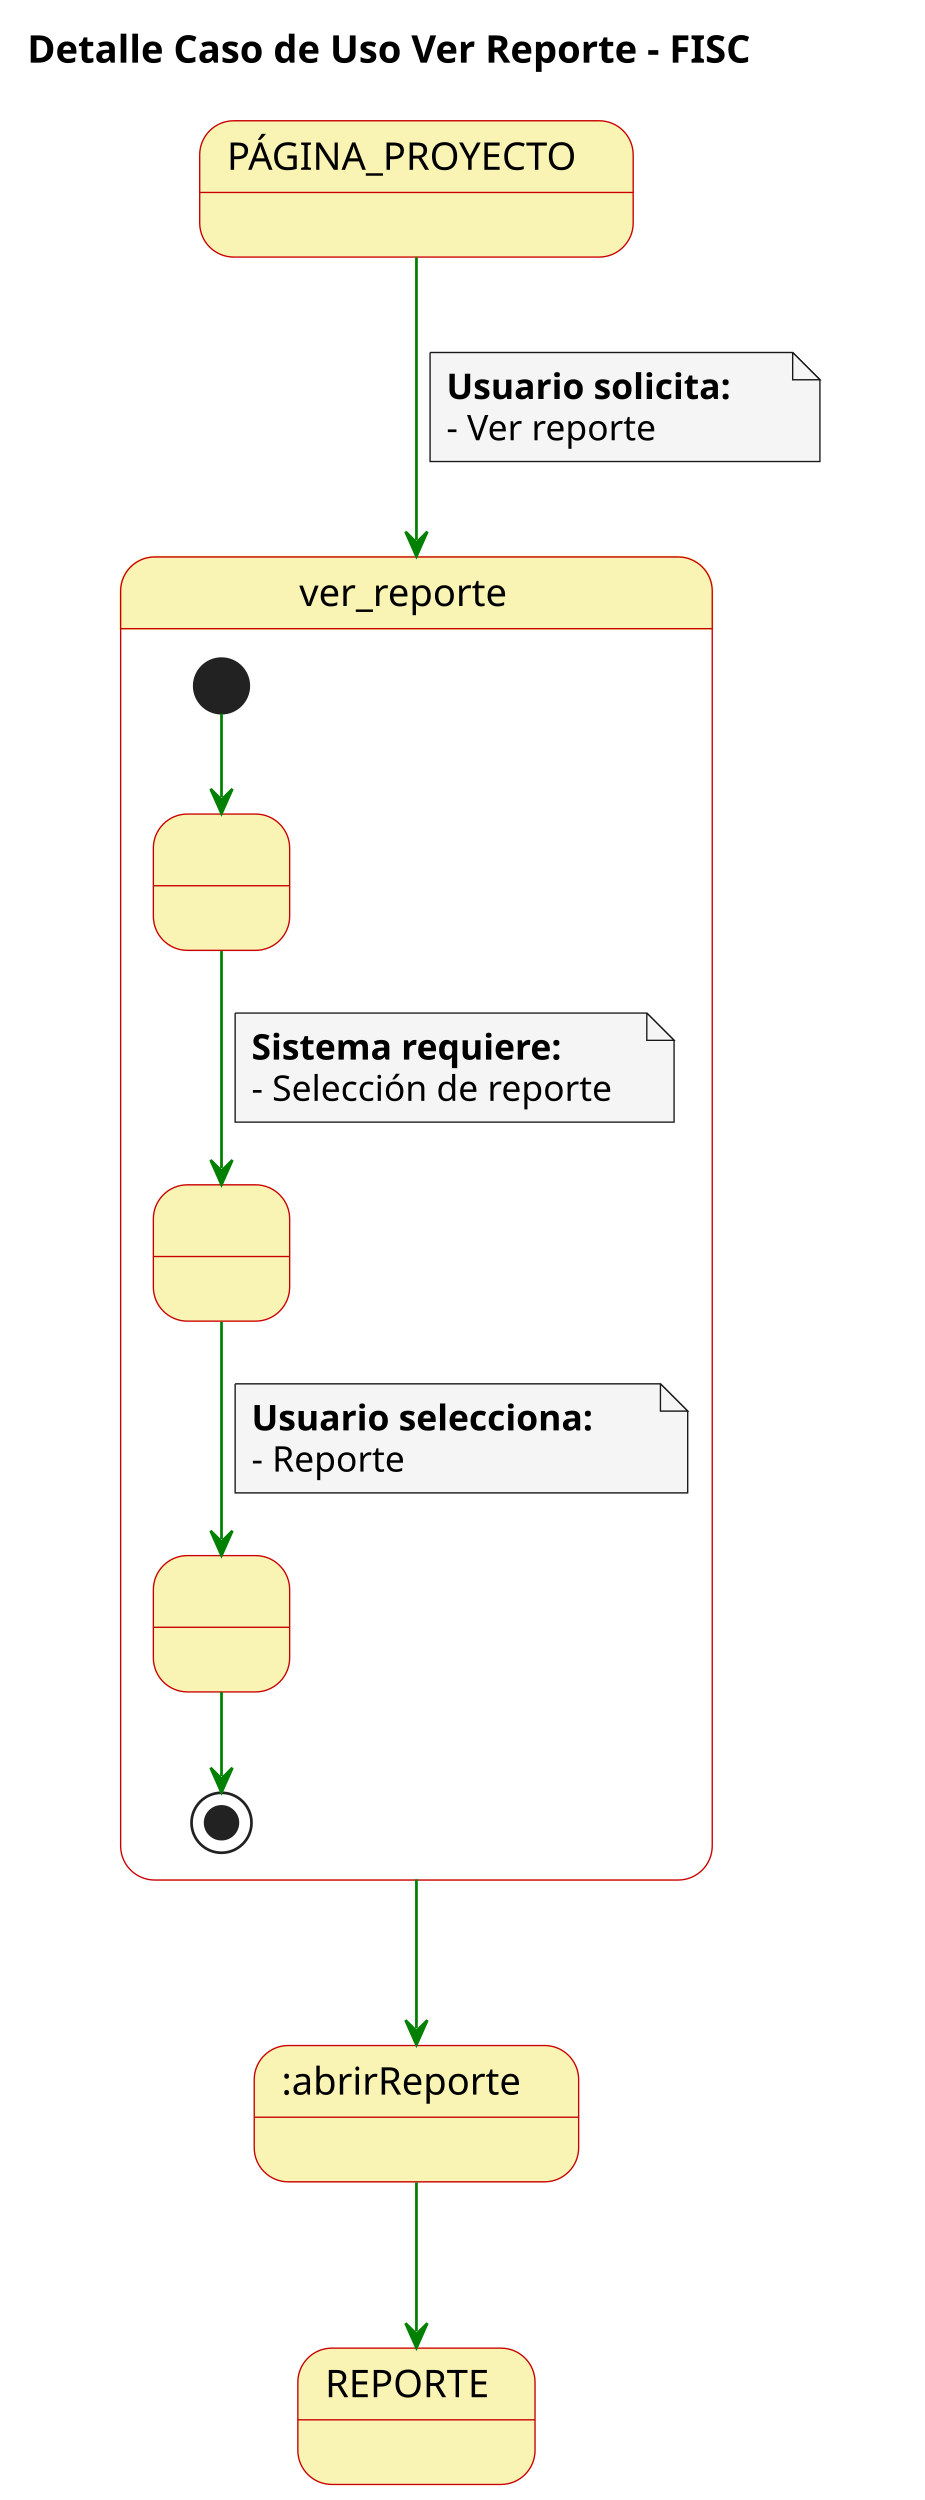
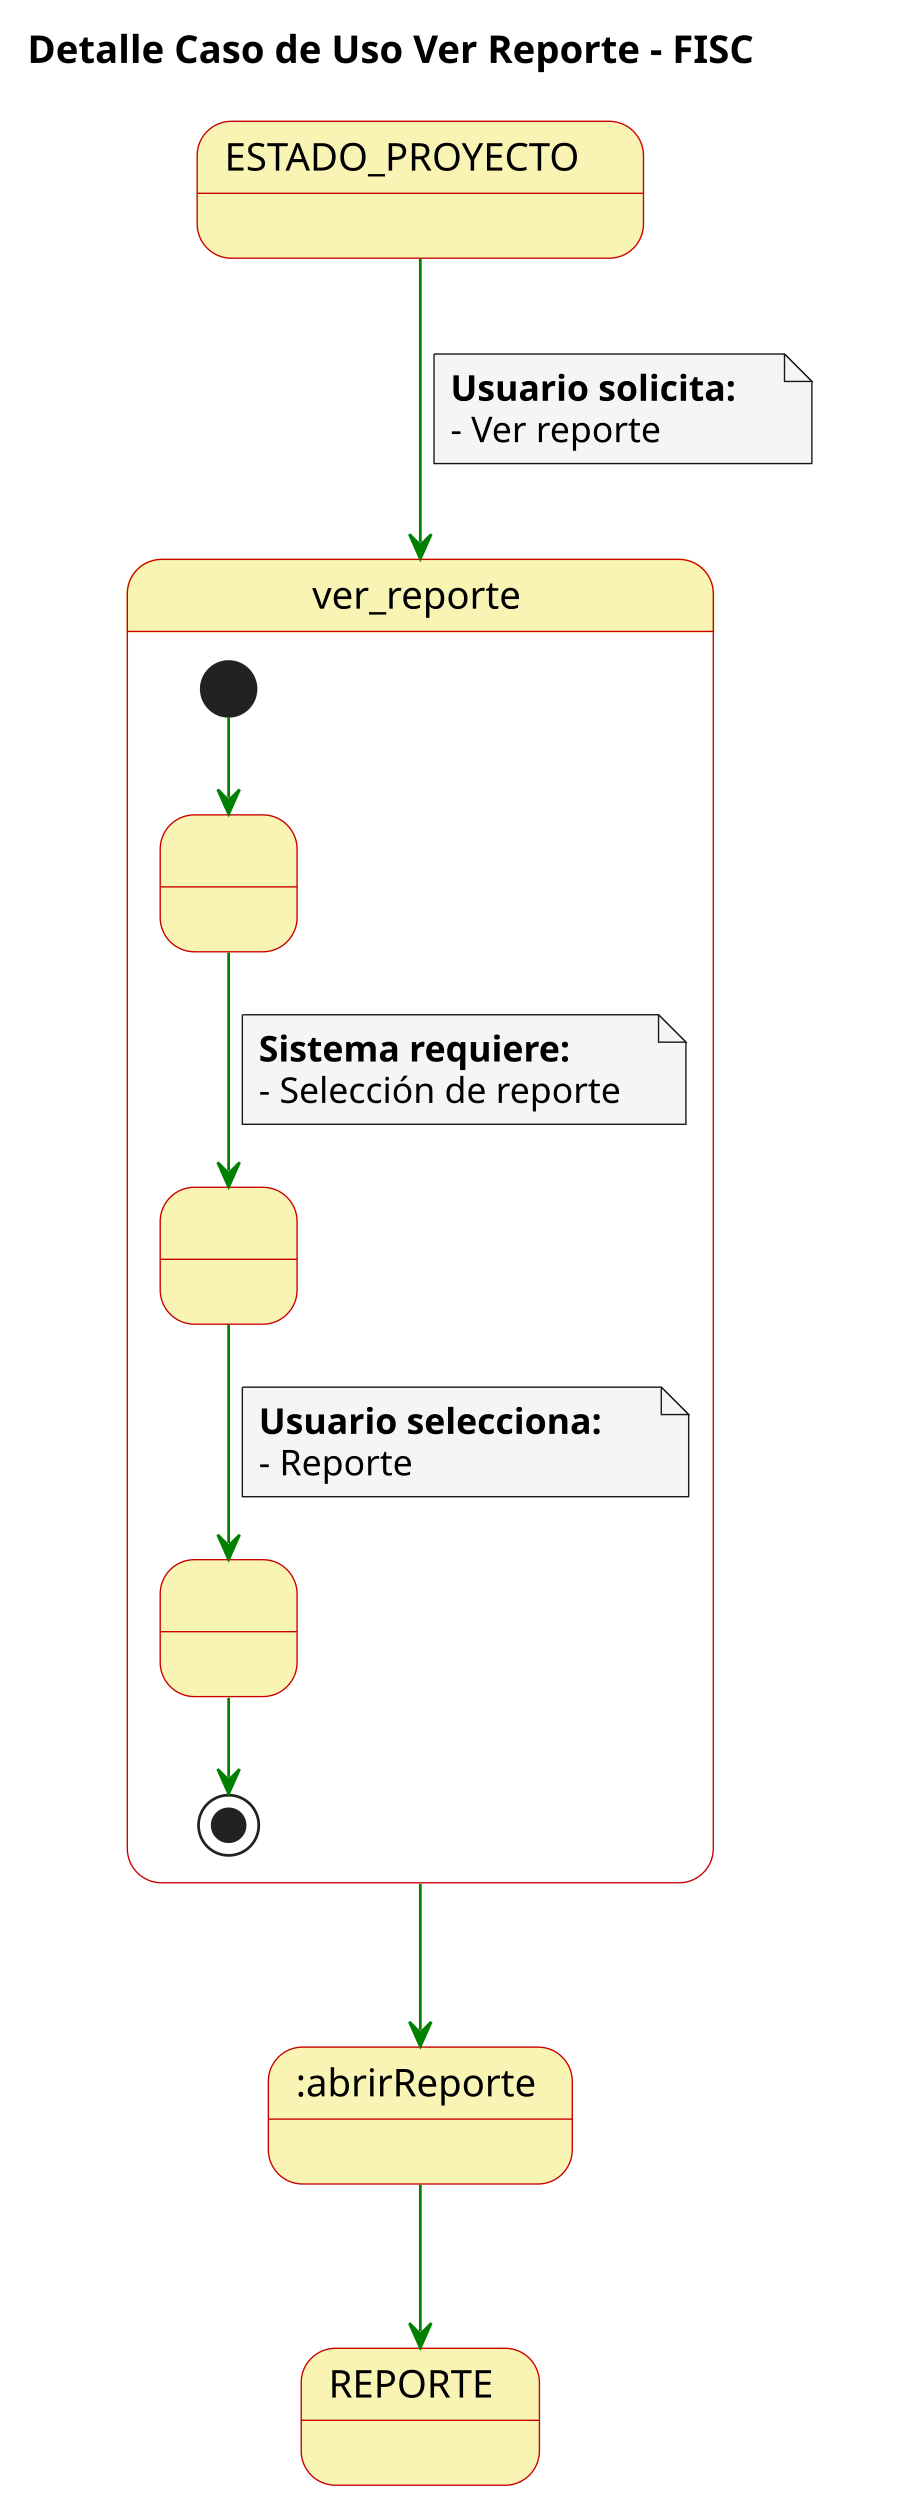
- <svg xmlns="http://www.w3.org/2000/svg" contentStyleType="text/css" height="917px" preserveAspectRatio="none" style="width:339px;height:917px;background:#FFFFFF;" version="1.1" viewBox="0 0 339 917" width="339px" zoomAndPan="magnify">
+ <svg xmlns="http://www.w3.org/2000/svg" contentStyleType="text/css" height="913px" preserveAspectRatio="none" style="width:337px;height:913px;background:#FFFFFF;" version="1.1" viewBox="0 0 337 913" width="337px" zoomAndPan="magnify">
  <defs />
  <g>
-     <text fill="#000000" font-family="sans-serif" font-size="14" font-weight="bold" lengthAdjust="spacing" textLength="311" x="10" y="22.995">Detalle Caso de Uso Ver Reporte - FISC</text>
-     <g id="PÁGINA_PROYECTO">
-       <rect fill="#FAF4B4" height="50" rx="12.5" ry="12.5" style="stroke:#C90000;stroke-width:0.5;" width="159" x="73.25" y="44.297" />
-       <line style="stroke:#C90000;stroke-width:0.5;" x1="73.25" x2="232.25" y1="70.594" y2="70.594" />
-       <text fill="#000000" font-family="sans-serif" font-size="14" lengthAdjust="spacing" textLength="139" x="83.25" y="62.292">PÁGINA_PROYECTO</text>
+     <text fill="#000000" font-family="sans-serif" font-size="14" font-weight="bold" lengthAdjust="spacing" textLength="309" x="10" y="22.995">Detalle Caso de Uso Ver Reporte - FISC</text>
+     <g id="ESTADO_PROYECTO">
+       <rect fill="#FAF4B4" height="50" rx="12.5" ry="12.5" style="stroke:#C90000;stroke-width:0.5;" width="163" x="72" y="44.297" />
+       <line style="stroke:#C90000;stroke-width:0.5;" x1="72" x2="235" y1="70.594" y2="70.594" />
+       <text fill="#000000" font-family="sans-serif" font-size="14" lengthAdjust="spacing" textLength="143" x="82" y="62.292">ESTADO_PROYECTO</text>
    </g>
-     <path d="M56.75,204.297 L248.75,204.297 A12.5,12.5 0 0 1 261.25,216.797 L261.25,230.594 L44.25,230.594 L44.25,216.797 A12.5,12.5 0 0 1 56.75,204.297 " fill="#FAF4B4" style="stroke:#FAF4B4;stroke-width:1.0;" />
-     <rect fill="none" height="485.297" rx="12.5" ry="12.5" style="stroke:#C90000;stroke-width:0.5;" width="217" x="44.25" y="204.297" />
-     <line style="stroke:#C90000;stroke-width:0.5;" x1="44.25" x2="261.25" y1="230.594" y2="230.594" />
-     <text fill="#000000" font-family="sans-serif" font-size="14" lengthAdjust="spacing" textLength="86" x="109.75" y="222.292">ver_reporte</text>
+     <path d="M59,204.297 L248,204.297 A12.5,12.5 0 0 1 260.5,216.797 L260.5,230.594 L46.5,230.594 L46.5,216.797 A12.5,12.5 0 0 1 59,204.297 " fill="#FAF4B4" style="stroke:#FAF4B4;stroke-width:1.0;" />
+     <rect fill="none" height="483.297" rx="12.5" ry="12.5" style="stroke:#C90000;stroke-width:0.5;" width="214" x="46.5" y="204.297" />
+     <line style="stroke:#C90000;stroke-width:0.5;" x1="46.5" x2="260.5" y1="230.594" y2="230.594" />
+     <text fill="#000000" font-family="sans-serif" font-size="14" lengthAdjust="spacing" textLength="79" x="114" y="222.292">ver_reporte</text>
    <g id="ver_reporte.1">
-       <rect fill="#FAF4B4" height="50" rx="12.5" ry="12.5" style="stroke:#C90000;stroke-width:0.5;" width="50" x="56.25" y="298.594" />
-       <line style="stroke:#C90000;stroke-width:0.5;" x1="56.25" x2="106.25" y1="324.891" y2="324.891" />
-       <text fill="#000000" font-family="sans-serif" font-size="14" lengthAdjust="spacing" textLength="4" x="79.25" y="316.589"> </text>
+       <rect fill="#FAF4B4" height="50" rx="12.5" ry="12.5" style="stroke:#C90000;stroke-width:0.5;" width="50" x="58.5" y="297.594" />
+       <line style="stroke:#C90000;stroke-width:0.5;" x1="58.5" x2="108.5" y1="323.891" y2="323.891" />
+       <text fill="#000000" font-family="sans-serif" font-size="14" lengthAdjust="spacing" textLength="4" x="81.5" y="315.589"> </text>
    </g>
    <g id="ver_reporte.2">
-       <rect fill="#FAF4B4" height="50" rx="12.5" ry="12.5" style="stroke:#C90000;stroke-width:0.5;" width="50" x="56.25" y="434.594" />
-       <line style="stroke:#C90000;stroke-width:0.5;" x1="56.25" x2="106.25" y1="460.891" y2="460.891" />
-       <text fill="#000000" font-family="sans-serif" font-size="14" lengthAdjust="spacing" textLength="4" x="79.25" y="452.589"> </text>
+       <rect fill="#FAF4B4" height="50" rx="12.5" ry="12.5" style="stroke:#C90000;stroke-width:0.5;" width="50" x="58.5" y="433.594" />
+       <line style="stroke:#C90000;stroke-width:0.5;" x1="58.5" x2="108.5" y1="459.891" y2="459.891" />
+       <text fill="#000000" font-family="sans-serif" font-size="14" lengthAdjust="spacing" textLength="4" x="81.5" y="451.589"> </text>
    </g>
    <g id="ver_reporte.3">
-       <rect fill="#FAF4B4" height="50" rx="12.5" ry="12.5" style="stroke:#C90000;stroke-width:0.5;" width="50" x="56.25" y="570.594" />
-       <line style="stroke:#C90000;stroke-width:0.5;" x1="56.25" x2="106.25" y1="596.891" y2="596.891" />
-       <text fill="#000000" font-family="sans-serif" font-size="14" lengthAdjust="spacing" textLength="4" x="79.25" y="588.589"> </text>
+       <rect fill="#FAF4B4" height="50" rx="12.5" ry="12.5" style="stroke:#C90000;stroke-width:0.5;" width="50" x="58.5" y="569.594" />
+       <line style="stroke:#C90000;stroke-width:0.5;" x1="58.5" x2="108.5" y1="595.891" y2="595.891" />
+       <text fill="#000000" font-family="sans-serif" font-size="14" lengthAdjust="spacing" textLength="4" x="81.5" y="587.589"> </text>
    </g>
-     <ellipse cx="81.25" cy="251.594" fill="#222222" rx="10" ry="10" style="stroke:#222222;stroke-width:1.0;" />
-     <ellipse cx="81.25" cy="668.594" fill="none" rx="11" ry="11" style="stroke:#222222;stroke-width:1.0;" />
-     <ellipse cx="81.25" cy="668.594" fill="#222222" rx="6" ry="6" style="stroke:#222222;stroke-width:1.0;" />
+     <ellipse cx="83.5" cy="251.594" fill="#222222" rx="10" ry="10" style="stroke:#222222;stroke-width:1.0;" />
+     <ellipse cx="83.5" cy="666.594" fill="none" rx="11" ry="11" style="stroke:#222222;stroke-width:1.0;" />
+     <ellipse cx="83.5" cy="666.594" fill="#222222" rx="6" ry="6" style="stroke:#222222;stroke-width:1.0;" />
    <g id="link_*start*ver_reporte_1">
-       <path d="M81.25,261.745 C81.25,271.01 81.25,279.735 81.25,292.378 " fill="none" id="*start*ver_reporte-to-1" style="stroke:#008000;stroke-width:1.0;" />
-       <polygon fill="#008000" points="81.25,298.378,85.25,289.378,81.25,293.378,77.25,289.378,81.25,298.378" style="stroke:#008000;stroke-width:1.0;" />
+       <path d="M83.5,261.904 C83.5,270.944 83.5,279.084 83.5,291.324 " fill="none" id="*start*ver_reporte-to-1" style="stroke:#008000;stroke-width:1.0;" />
+       <polygon fill="#008000" points="83.5,297.324,87.5,288.324,83.5,292.324,79.5,288.324,83.5,297.324" style="stroke:#008000;stroke-width:1.0;" />
    </g>
    <g id="link_1_2">
-       <path d="M81.25,348.86 C81.25,373.146 81.25,404.287 81.25,428.508 " fill="none" id="1-to-2" style="stroke:#008000;stroke-width:1.0;" />
-       <polygon fill="#008000" points="81.25,434.508,85.25,425.508,81.25,429.508,77.25,425.508,81.25,434.508" style="stroke:#008000;stroke-width:1.0;" />
-       <path d="M86.25,371.594 L86.25,411.594 L247.25,411.594 L247.25,381.594 L237.25,371.594 L86.25,371.594 " fill="#F5F5F5" style="stroke:#181818;stroke-width:0.5;" />
-       <path d="M237.25,371.594 L237.25,381.594 L247.25,381.594 L237.25,371.594 " fill="#F5F5F5" style="stroke:#181818;stroke-width:0.5;" />
-       <text fill="#000000" font-family="sans-serif" font-size="13" font-weight="bold" lengthAdjust="spacing" textLength="134" x="92.25" y="388.661">Sistema requiere:</text>
-       <text fill="#000000" font-family="sans-serif" font-size="13" lengthAdjust="spacing" textLength="140" x="92.25" y="403.793">- Selección de reporte</text>
+       <path d="M83.5,347.864 C83.5,372.144 83.5,403.284 83.5,427.504 " fill="none" id="1-to-2" style="stroke:#008000;stroke-width:1.0;" />
+       <polygon fill="#008000" points="83.5,433.504,87.5,424.504,83.5,428.504,79.5,424.504,83.5,433.504" style="stroke:#008000;stroke-width:1.0;" />
+       <path d="M88.5,370.594 L88.5,410.594 L250.5,410.594 L250.5,380.594 L240.5,370.594 L88.5,370.594 " fill="#F5F5F5" style="stroke:#181818;stroke-width:0.5;" />
+       <path d="M240.5,370.594 L240.5,380.594 L250.5,380.594 L240.5,370.594 " fill="#F5F5F5" style="stroke:#181818;stroke-width:0.5;" />
+       <text fill="#000000" font-family="sans-serif" font-size="13" font-weight="bold" lengthAdjust="spacing" textLength="131" x="94.5" y="387.661">Sistema requiere:</text>
+       <text fill="#000000" font-family="sans-serif" font-size="13" lengthAdjust="spacing" textLength="141" x="94.5" y="402.793">- Selección de reporte</text>
    </g>
    <g id="link_2_3">
-       <path d="M81.25,484.86 C81.25,509.146 81.25,540.287 81.25,564.508 " fill="none" id="2-to-3" style="stroke:#008000;stroke-width:1.0;" />
-       <polygon fill="#008000" points="81.25,570.508,85.25,561.508,81.25,565.508,77.25,561.508,81.25,570.508" style="stroke:#008000;stroke-width:1.0;" />
-       <path d="M86.25,507.594 L86.25,547.594 L252.25,547.594 L252.25,517.594 L242.25,507.594 L86.25,507.594 " fill="#F5F5F5" style="stroke:#181818;stroke-width:0.5;" />
-       <path d="M242.25,507.594 L242.25,517.594 L252.25,517.594 L242.25,507.594 " fill="#F5F5F5" style="stroke:#181818;stroke-width:0.5;" />
-       <text fill="#000000" font-family="sans-serif" font-size="13" font-weight="bold" lengthAdjust="spacing" textLength="145" x="92.25" y="524.661">Usuario selecciona:</text>
-       <text fill="#000000" font-family="sans-serif" font-size="13" lengthAdjust="spacing" textLength="60" x="92.25" y="539.793">- Reporte</text>
+       <path d="M83.5,483.864 C83.5,508.144 83.5,539.284 83.5,563.504 " fill="none" id="2-to-3" style="stroke:#008000;stroke-width:1.0;" />
+       <polygon fill="#008000" points="83.5,569.504,87.5,560.504,83.5,564.504,79.5,560.504,83.5,569.504" style="stroke:#008000;stroke-width:1.0;" />
+       <path d="M88.5,506.594 L88.5,546.594 L251.5,546.594 L251.5,516.594 L241.5,506.594 L88.5,506.594 " fill="#F5F5F5" style="stroke:#181818;stroke-width:0.5;" />
+       <path d="M241.5,506.594 L241.5,516.594 L251.5,516.594 L241.5,506.594 " fill="#F5F5F5" style="stroke:#181818;stroke-width:0.5;" />
+       <text fill="#000000" font-family="sans-serif" font-size="13" font-weight="bold" lengthAdjust="spacing" textLength="142" x="94.5" y="523.661">Usuario selecciona:</text>
+       <text fill="#000000" font-family="sans-serif" font-size="13" lengthAdjust="spacing" textLength="59" x="94.5" y="538.793">- Reporte</text>
    </g>
    <g id="link_3_*end*ver_reporte">
-       <path d="M81.25,620.631 C81.25,633.183 81.25,641.876 81.25,651.44 " fill="none" id="3-to-*end*ver_reporte" style="stroke:#008000;stroke-width:1.0;" />
-       <polygon fill="#008000" points="81.25,657.44,85.25,648.44,81.25,652.44,77.25,648.44,81.25,657.44" style="stroke:#008000;stroke-width:1.0;" />
+       <path d="M83.5,620.074 C83.5,632.064 83.5,639.864 83.5,649.094 " fill="none" id="3-to-*end*ver_reporte" style="stroke:#008000;stroke-width:1.0;" />
+       <polygon fill="#008000" points="83.5,655.094,87.5,646.094,83.5,650.094,79.5,646.094,83.5,655.094" style="stroke:#008000;stroke-width:1.0;" />
    </g>
    <g id=":abrirReporte">
-       <rect fill="#FAF4B4" height="50" rx="12.5" ry="12.5" style="stroke:#C90000;stroke-width:0.5;" width="119" x="93.25" y="750.297" />
-       <line style="stroke:#C90000;stroke-width:0.5;" x1="93.25" x2="212.25" y1="776.594" y2="776.594" />
-       <text fill="#000000" font-family="sans-serif" font-size="14" lengthAdjust="spacing" textLength="99" x="103.25" y="768.292">:abrirReporte</text>
+       <rect fill="#FAF4B4" height="50" rx="12.5" ry="12.5" style="stroke:#C90000;stroke-width:0.5;" width="111" x="98" y="747.597" />
+       <line style="stroke:#C90000;stroke-width:0.5;" x1="98" x2="209" y1="773.894" y2="773.894" />
+       <text fill="#000000" font-family="sans-serif" font-size="14" lengthAdjust="spacing" textLength="91" x="108" y="765.592">:abrirReporte</text>
    </g>
    <g id="REPORTE">
-       <rect fill="#FAF4B4" height="50" rx="12.5" ry="12.5" style="stroke:#C90000;stroke-width:0.5;" width="87" x="109.25" y="861.297" />
-       <line style="stroke:#C90000;stroke-width:0.5;" x1="109.25" x2="196.25" y1="887.594" y2="887.594" />
-       <text fill="#000000" font-family="sans-serif" font-size="14" lengthAdjust="spacing" textLength="67" x="119.25" y="879.292">REPORTE</text>
+       <rect fill="#FAF4B4" height="50" rx="12.5" ry="12.5" style="stroke:#C90000;stroke-width:0.5;" width="87" x="110" y="857.597" />
+       <line style="stroke:#C90000;stroke-width:0.5;" x1="110" x2="197" y1="883.894" y2="883.894" />
+       <text fill="#000000" font-family="sans-serif" font-size="14" lengthAdjust="spacing" textLength="67" x="120" y="875.592">REPORTE</text>
    </g>
-     <g id="link_PÁGINA_PROYECTO_ver_reporte">
-       <path d="M152.75,94.357 C152.75,118.719 152.75,153.124 152.75,198.036 " fill="none" id="PÁGINA_PROYECTO-to-ver_reporte" style="stroke:#008000;stroke-width:1.0;" />
-       <polygon fill="#008000" points="152.75,204.036,156.75,195.036,152.75,199.036,148.75,195.036,152.75,204.036" style="stroke:#008000;stroke-width:1.0;" />
-       <path d="M157.75,129.297 L157.75,169.297 L300.75,169.297 L300.75,139.297 L290.75,129.297 L157.75,129.297 " fill="#F5F5F5" style="stroke:#181818;stroke-width:0.5;" />
-       <path d="M290.75,129.297 L290.75,139.297 L300.75,139.297 L290.75,129.297 " fill="#F5F5F5" style="stroke:#181818;stroke-width:0.5;" />
-       <text fill="#000000" font-family="sans-serif" font-size="13" font-weight="bold" lengthAdjust="spacing" textLength="122" x="163.75" y="146.364">Usuario solicita:</text>
-       <text fill="#000000" font-family="sans-serif" font-size="13" lengthAdjust="spacing" textLength="82" x="163.75" y="161.497">- Ver reporte</text>
+     <g id="link_ESTADO_PROYECTO_ver_reporte">
+       <path d="M153.5,94.597 C153.5,118.997 153.5,153.327 153.5,198.107 " fill="none" id="ESTADO_PROYECTO-to-ver_reporte" style="stroke:#008000;stroke-width:1.0;" />
+       <polygon fill="#008000" points="153.5,204.107,157.5,195.107,153.5,199.107,149.5,195.107,153.5,204.107" style="stroke:#008000;stroke-width:1.0;" />
+       <path d="M158.5,129.297 L158.5,169.297 L296.5,169.297 L296.5,139.297 L286.5,129.297 L158.5,129.297 " fill="#F5F5F5" style="stroke:#181818;stroke-width:0.5;" />
+       <path d="M286.5,129.297 L286.5,139.297 L296.5,139.297 L286.5,129.297 " fill="#F5F5F5" style="stroke:#181818;stroke-width:0.5;" />
+       <text fill="#000000" font-family="sans-serif" font-size="13" font-weight="bold" lengthAdjust="spacing" textLength="117" x="164.5" y="146.364">Usuario solicita:</text>
+       <text fill="#000000" font-family="sans-serif" font-size="13" lengthAdjust="spacing" textLength="82" x="164.5" y="161.497">- Ver reporte</text>
    </g>
    <g id="link_ver_reporte_:abrirReporte">
-       <path d="M152.75,689.365 C152.75,713.621 152.75,728.854 152.75,744.023 " fill="none" id="ver_reporte-to-:abrirReporte" style="stroke:#008000;stroke-width:1.0;" />
-       <polygon fill="#008000" points="152.75,750.023,156.75,741.023,152.75,745.023,148.75,741.023,152.75,750.023" style="stroke:#008000;stroke-width:1.0;" />
+       <path d="M153.5,687.997 C153.5,711.717 153.5,726.477 153.5,741.377 " fill="none" id="ver_reporte-to-:abrirReporte" style="stroke:#008000;stroke-width:1.0;" />
+       <polygon fill="#008000" points="153.5,747.377,157.5,738.377,153.5,742.377,149.5,738.377,153.5,747.377" style="stroke:#008000;stroke-width:1.0;" />
    </g>
    <g id="link_:abrirReporte_REPORTE">
-       <path d="M152.75,800.488 C152.75,818.551 152.75,837.127 152.75,855.174 " fill="none" id=":abrirReporte-to-REPORTE" style="stroke:#008000;stroke-width:1.0;" />
-       <polygon fill="#008000" points="152.75,861.174,156.75,852.174,152.75,856.174,148.75,852.174,152.75,861.174" style="stroke:#008000;stroke-width:1.0;" />
+       <path d="M153.5,797.837 C153.5,815.617 153.5,833.677 153.5,851.437 " fill="none" id=":abrirReporte-to-REPORTE" style="stroke:#008000;stroke-width:1.0;" />
+       <polygon fill="#008000" points="153.5,857.437,157.5,848.437,153.5,852.437,149.5,848.437,153.5,857.437" style="stroke:#008000;stroke-width:1.0;" />
    </g>
  </g>
</svg>
